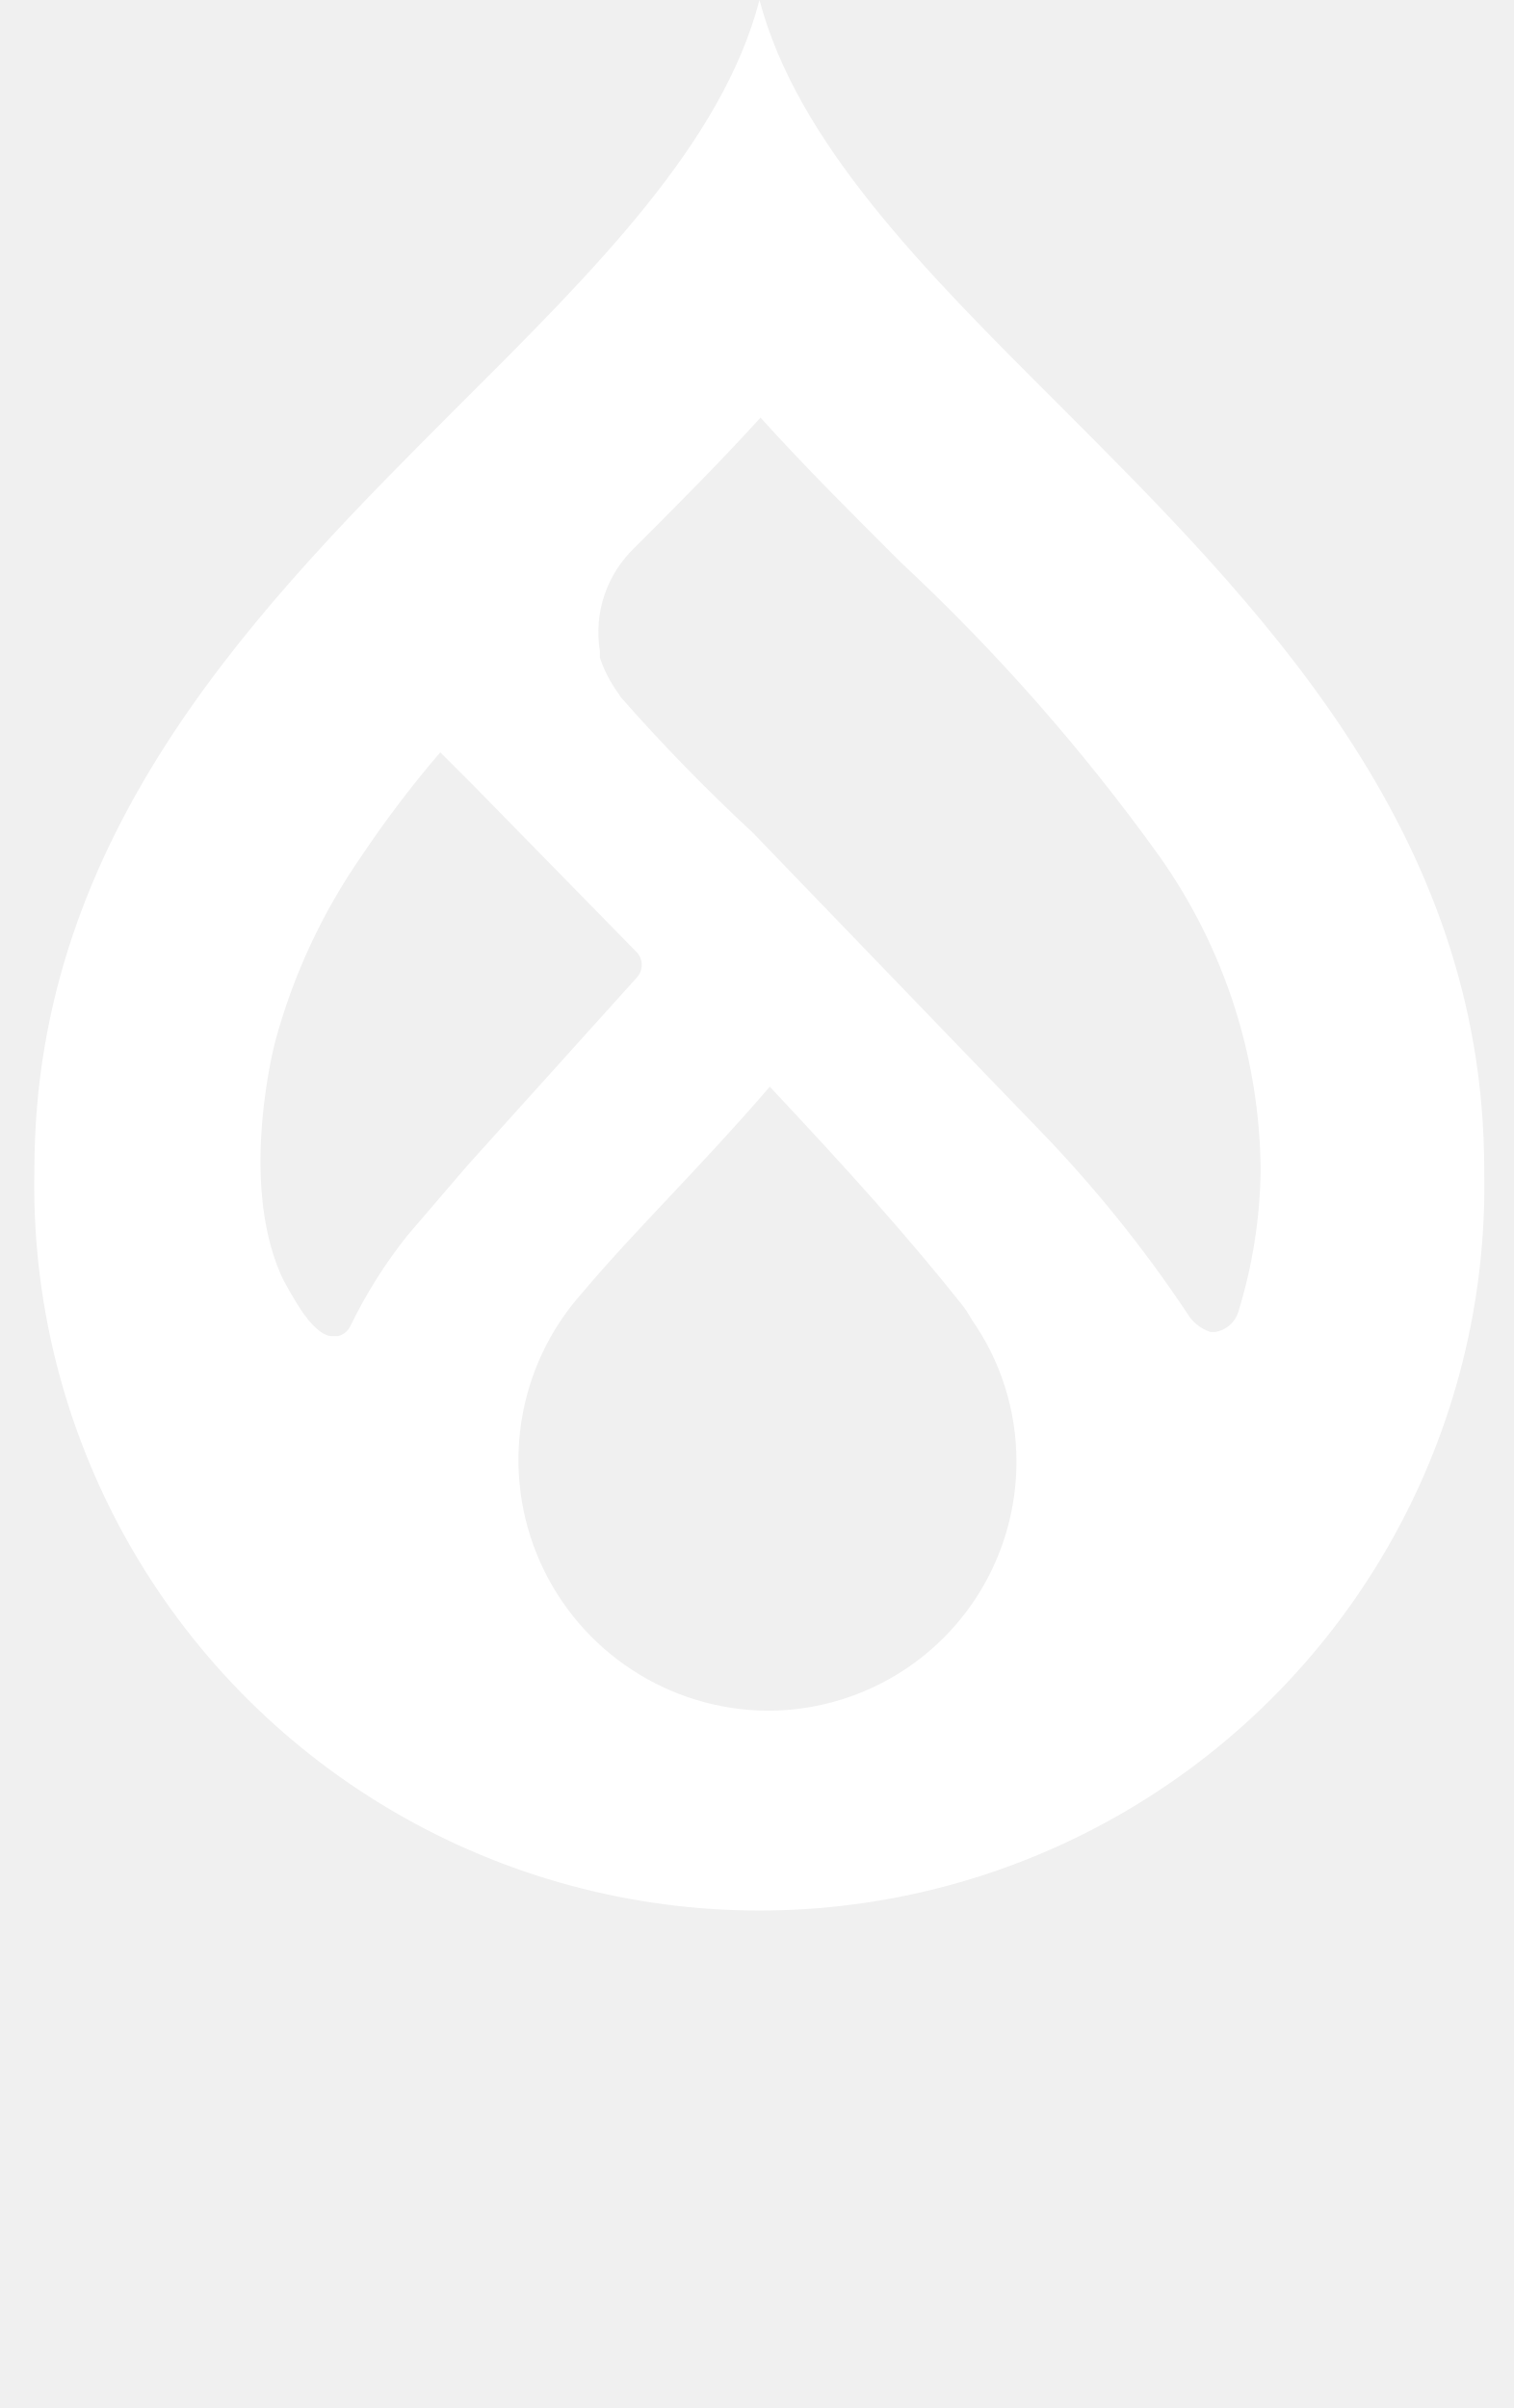
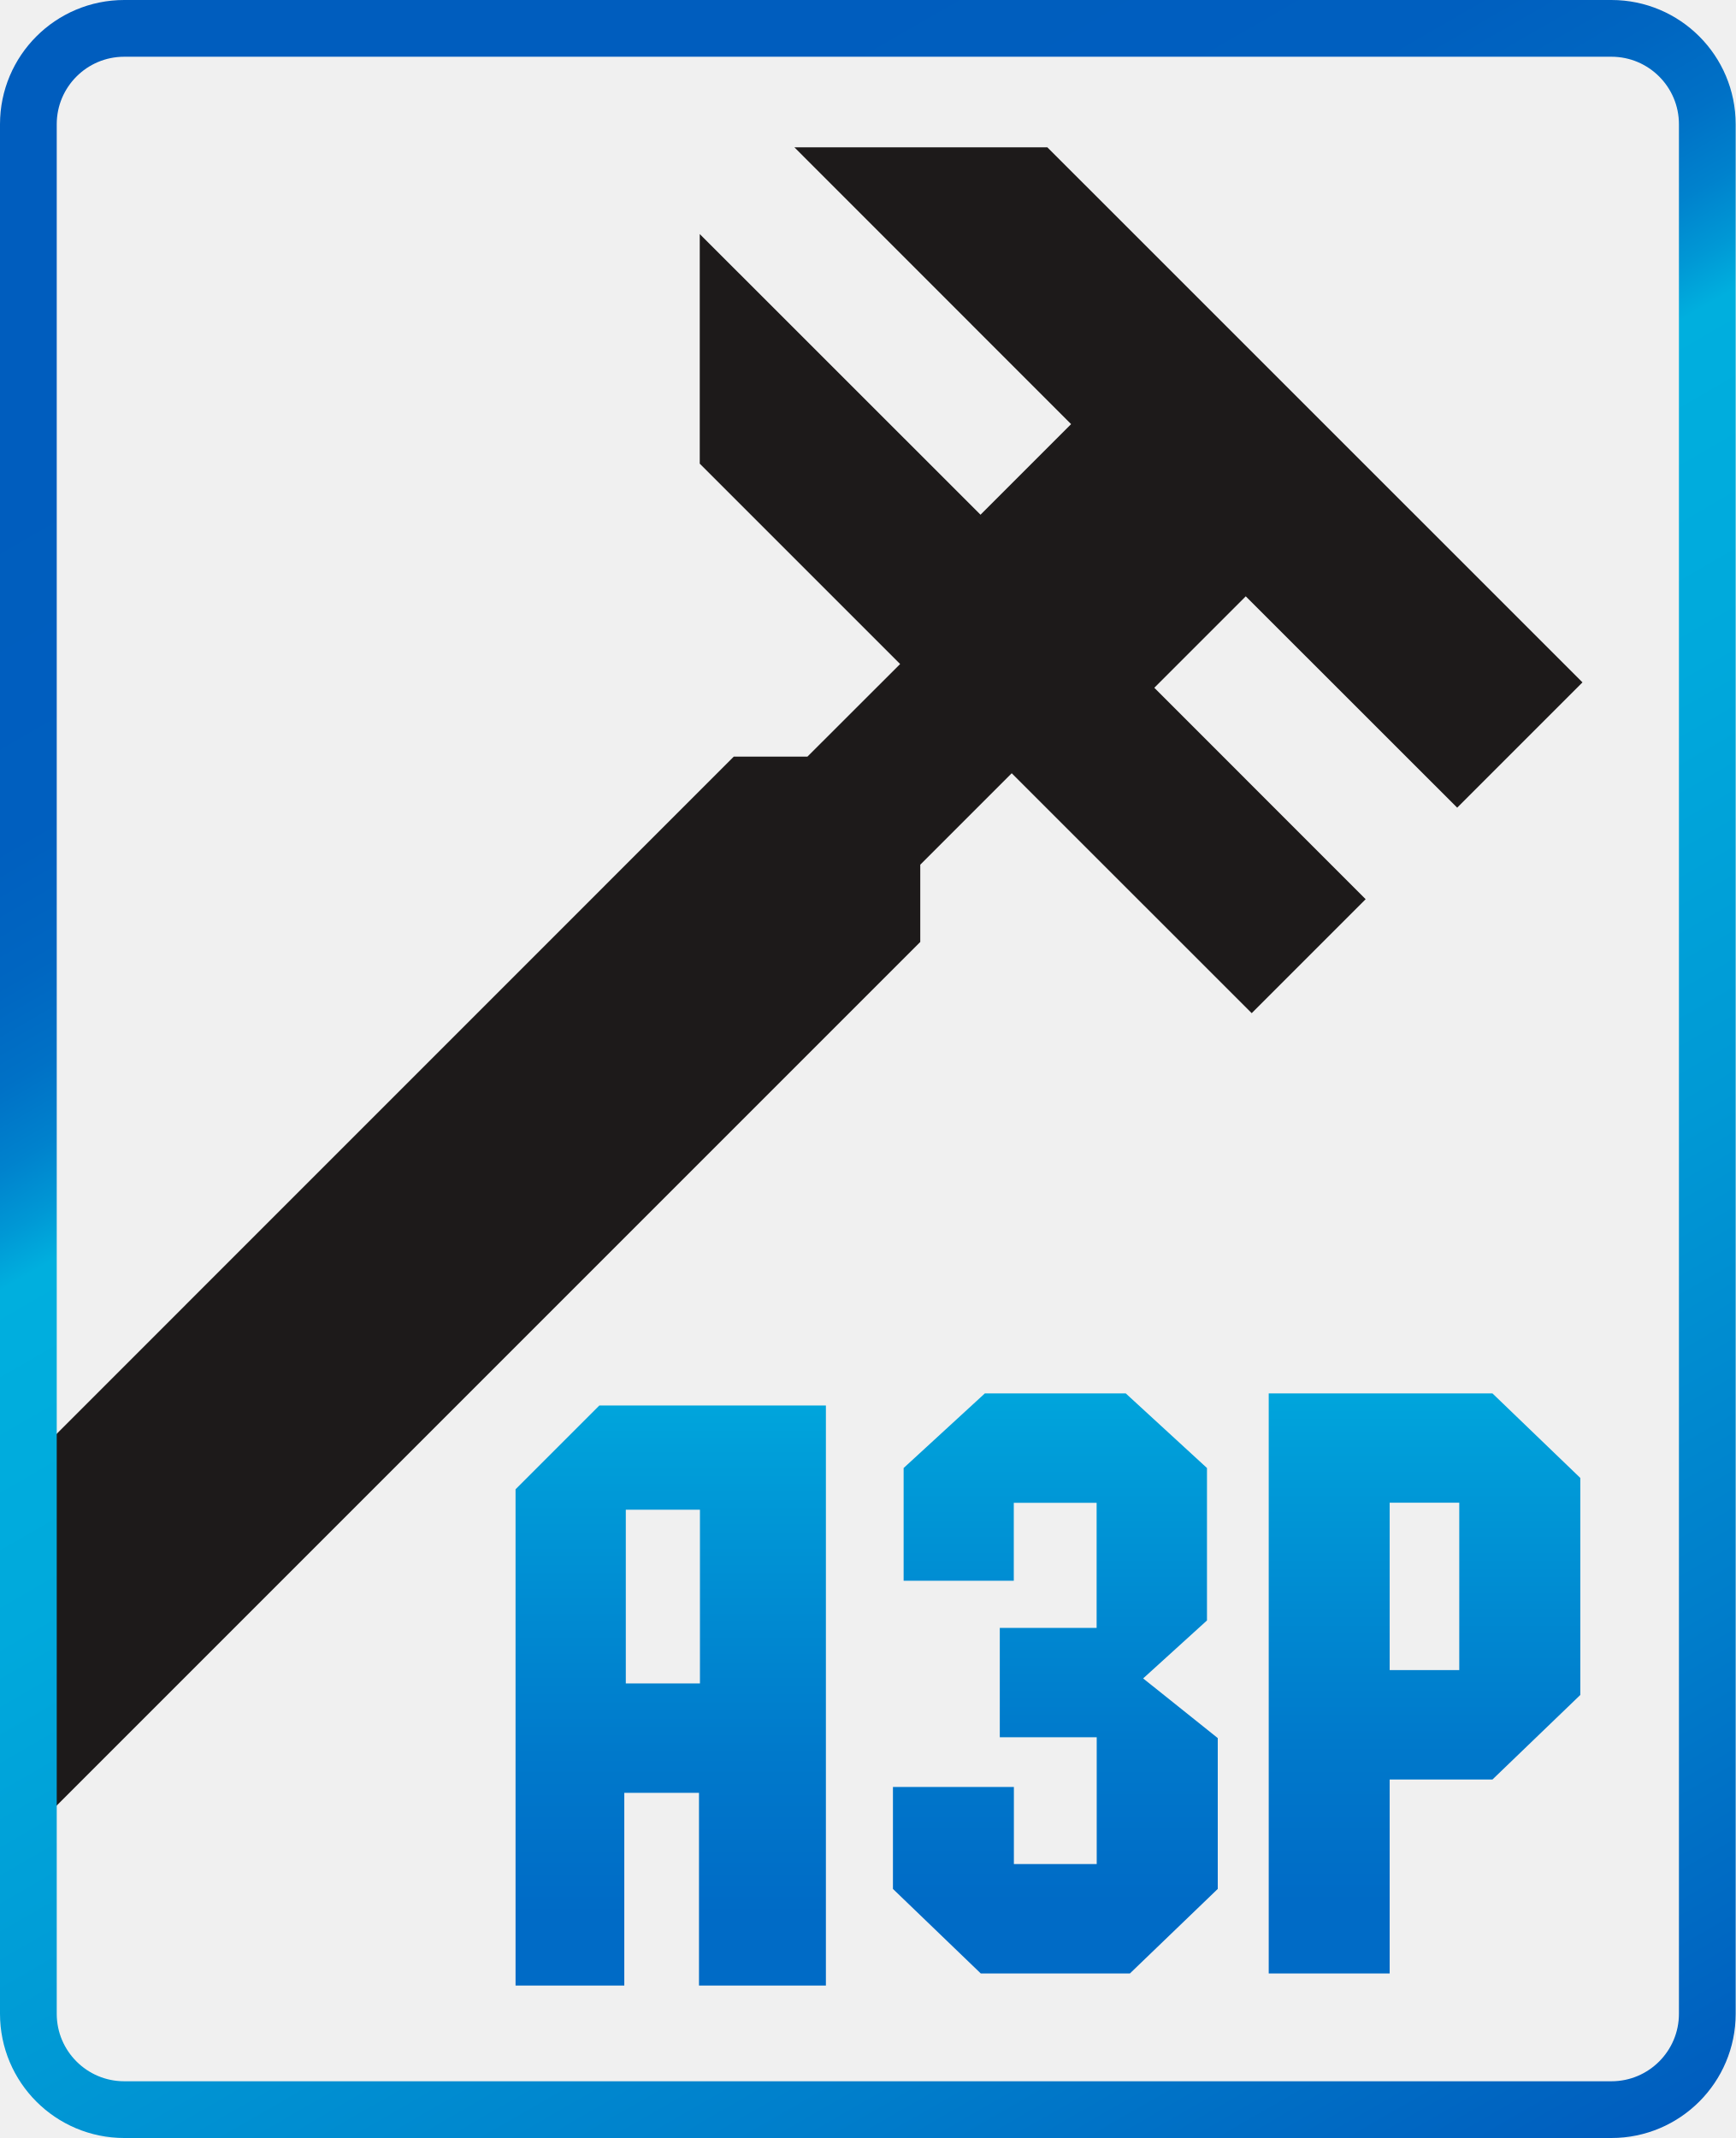
- <svg xmlns="http://www.w3.org/2000/svg" width="44" height="70">
-   <g fill="none" fill-rule="evenodd">
-     <path d="M0 0h44v70H0z" />
-     <path d="M30.75 11.73C26.87 7.86 23.18 4.16 22.08 0 21 4.16 17.28 7.86 13.4 11.73 7.59 17.54 1 24.12 1 34a21.08 21.08 0 1 0 42.15 0c0-9.88-6.59-16.46-12.4-22.27zM11.84 35.92a14.13 14.13 0 0 0-1.65 2.62.54.54 0 0 1-.36.3h-.18c-.47 0-1-.92-1-.92-.14-.22-.27-.45-.4-.69l-.09-.19C6.94 34.25 8 30.28 8 30.28a17.42 17.42 0 0 1 2.52-5.41 31.53 31.53 0 0 1 2.28-3l1 1 4.72 4.82a.54.54 0 0 1 0 .72l-4.93 5.47-1.75 2.04zm10.48 13.81a7.29 7.29 0 0 1-5.4-12.14c1.54-1.83 3.42-3.63 5.46-6 2.42 2.58 4 4.35 5.55 6.29.121.15.229.31.32.48a7.15 7.15 0 0 1 1.3 4.12 7.23 7.23 0 0 1-7.23 7.25zM36 38.14a.84.84 0 0 1-.67.58h-.14a1.22 1.22 0 0 1-.68-.55 37.77 37.77 0 0 0-4.28-5.31l-1.93-2-6.41-6.65a54 54 0 0 1-3.84-3.94 1.3 1.3 0 0 0-.1-.15 3.84 3.84 0 0 1-.51-1v-.19a3.4 3.4 0 0 1 1-3c1.24-1.24 2.49-2.49 3.67-3.79 1.3 1.44 2.69 2.82 4.06 4.19a57.6 57.6 0 0 1 7.55 8.58A16 16 0 0 1 36.65 34a14.55 14.55 0 0 1-.65 4.14z" fill="#FFF" fill-rule="nonzero" />
-   </g>
+ <svg xmlns="http://www.w3.org/2000/svg" xmlns:xlink="http://www.w3.org/1999/xlink" id="a3f9a4c6-148f-4cff-9a9c-6c7f1a5a3737" data-name="Шар 1" width="183.55" height="226.09" viewBox="0 0 183.55 226.09">
+   <defs>
+     <style>.e98e1793-5c21-4c92-b6af-075ff88d76ae{fill:url(#ac02bf1e-216e-4d05-a7a2-d1e668114c85);}.aa540a1a-32f8-4b09-b963-f09323e8a493{fill:url(#a08877f2-be16-4576-89ac-99f28f0b45ae);}.fbc549ff-c801-4430-89fb-0753e828a441{fill:#1d1a1a;}.a18b8d2c-c944-4b96-971b-81c7344d7b02{fill:none;stroke-miterlimit:10;stroke-width:6px;stroke:url(#a254f168-b848-4dcb-8432-981401759873);}.a2cd1a10-132b-4e35-b0d6-727eddc8187c{fill:url(#f18b6c74-144d-4047-be62-cc6c7f8d7633);}</style>
+     <linearGradient id="ac02bf1e-216e-4d05-a7a2-d1e668114c85" x1="186.475" y1="308.86" x2="186.475" y2="370.2" gradientTransform="matrix(1, 0, 0, -1, 0, 791)" gradientUnits="userSpaceOnUse">
+       <stop offset="0.123" stop-color="#006bc6" />
+       <stop offset="0.397" stop-color="#0079cb" />
+       <stop offset="0.914" stop-color="#009ed9" />
+       <stop offset="1" stop-color="#00a5dc" />
+     </linearGradient>
+     <linearGradient id="a08877f2-be16-4576-89ac-99f28f0b45ae" x1="225.515" y1="308.86" x2="225.515" y2="370.2" xlink:href="#ac02bf1e-216e-4d05-a7a2-d1e668114c85" />
+     <linearGradient id="a254f168-b848-4dcb-8432-981401759873" x1="97.155" y1="524.865" x2="236.135" y2="284.145" gradientTransform="matrix(1, 0, 0, -1, 0, 791)" gradientUnits="userSpaceOnUse">
+       <stop offset="0.133" stop-color="#005dbe" />
+       <stop offset="0.262" stop-color="#005fbf" />
+       <stop offset="0.308" stop-color="#0066c1" />
+       <stop offset="0.341" stop-color="#0071c6" />
+       <stop offset="0.368" stop-color="#0082cd" />
+       <stop offset="0.39" stop-color="#0098d5" />
+       <stop offset="0.408" stop-color="#00afde" />
+       <stop offset="0.522" stop-color="#00a9dc" />
+       <stop offset="0.67" stop-color="#0099d5" />
+       <stop offset="0.837" stop-color="#007ecb" />
+       <stop offset="1" stop-color="#005dbe" />
+     </linearGradient>
+     <linearGradient id="f18b6c74-144d-4047-be62-cc6c7f8d7633" x1="145.8" y1="307.58" x2="145.8" y2="368.92" xlink:href="#ac02bf1e-216e-4d05-a7a2-d1e668114c85" />
+   </defs>
+   <path class="e98e1793-5c21-4c92-b6af-075ff88d76ae" d="M190.84,445.6V432.37h-8.76v8.24H170.43V428.69l8.59-7.89h14.9l8.59,7.89v16.12l-6.75,6.13,7.89,6.31V473.2l-9.29,8.94H178.59l-9.29-8.94V462.42h12.79v8.15h8.76V457.16H180.6V445.6Z" transform="translate(-74.87 -273.45)" />
+   <path class="aa540a1a-32f8-4b09-b963-f09323e8a493" d="M241.99,452.69l-9.29,8.94H221.83v20.51H209.04V420.8H232.7l9.29,8.94v22.95Zm-20.16-20.33v17.7h7.36v-17.7Z" transform="translate(-74.87 -273.45)" />
+   <polygon class="fbc549ff-c801-4430-89fb-0753e828a441" points="5.01 152.61 77.6 80.01 85.39 80.01 95.19 70.22 74 49.03 74 24.75 103.69 54.43 113.27 44.85 84.01 15.58 110.76 15.58 167.35 72.16 154.1 85.41 131.74 63.06 122.07 72.73 144.42 95.09 132.37 107.14 106.99 81.77 97.32 91.44 97.32 99.61 5.32 191.61 5.01 152.61" />
+   <path class="a18b8d2c-c944-4b96-971b-81c7344d7b02" d="M245.28,496.54H88.01A10.14,10.14,0,0,1,77.87,486.4V286.59a10.14,10.14,0,0,1,10.14-10.14H245.28a10.14,10.14,0,0,1,10.14,10.14V486.4A10.14,10.14,0,0,1,245.28,496.54Z" transform="translate(-74.87 -273.45)" />
+   <path class="a2cd1a10-132b-4e35-b0d6-727eddc8187c" d="M138.25,422.08l-8.86,8.86v52.48h11.5V463.04h7.9v20.38h13.42V422.08Zm10.64,29.39h-7.84V433.1h7.84Z" transform="translate(-74.87 -273.45)" />
</svg>
